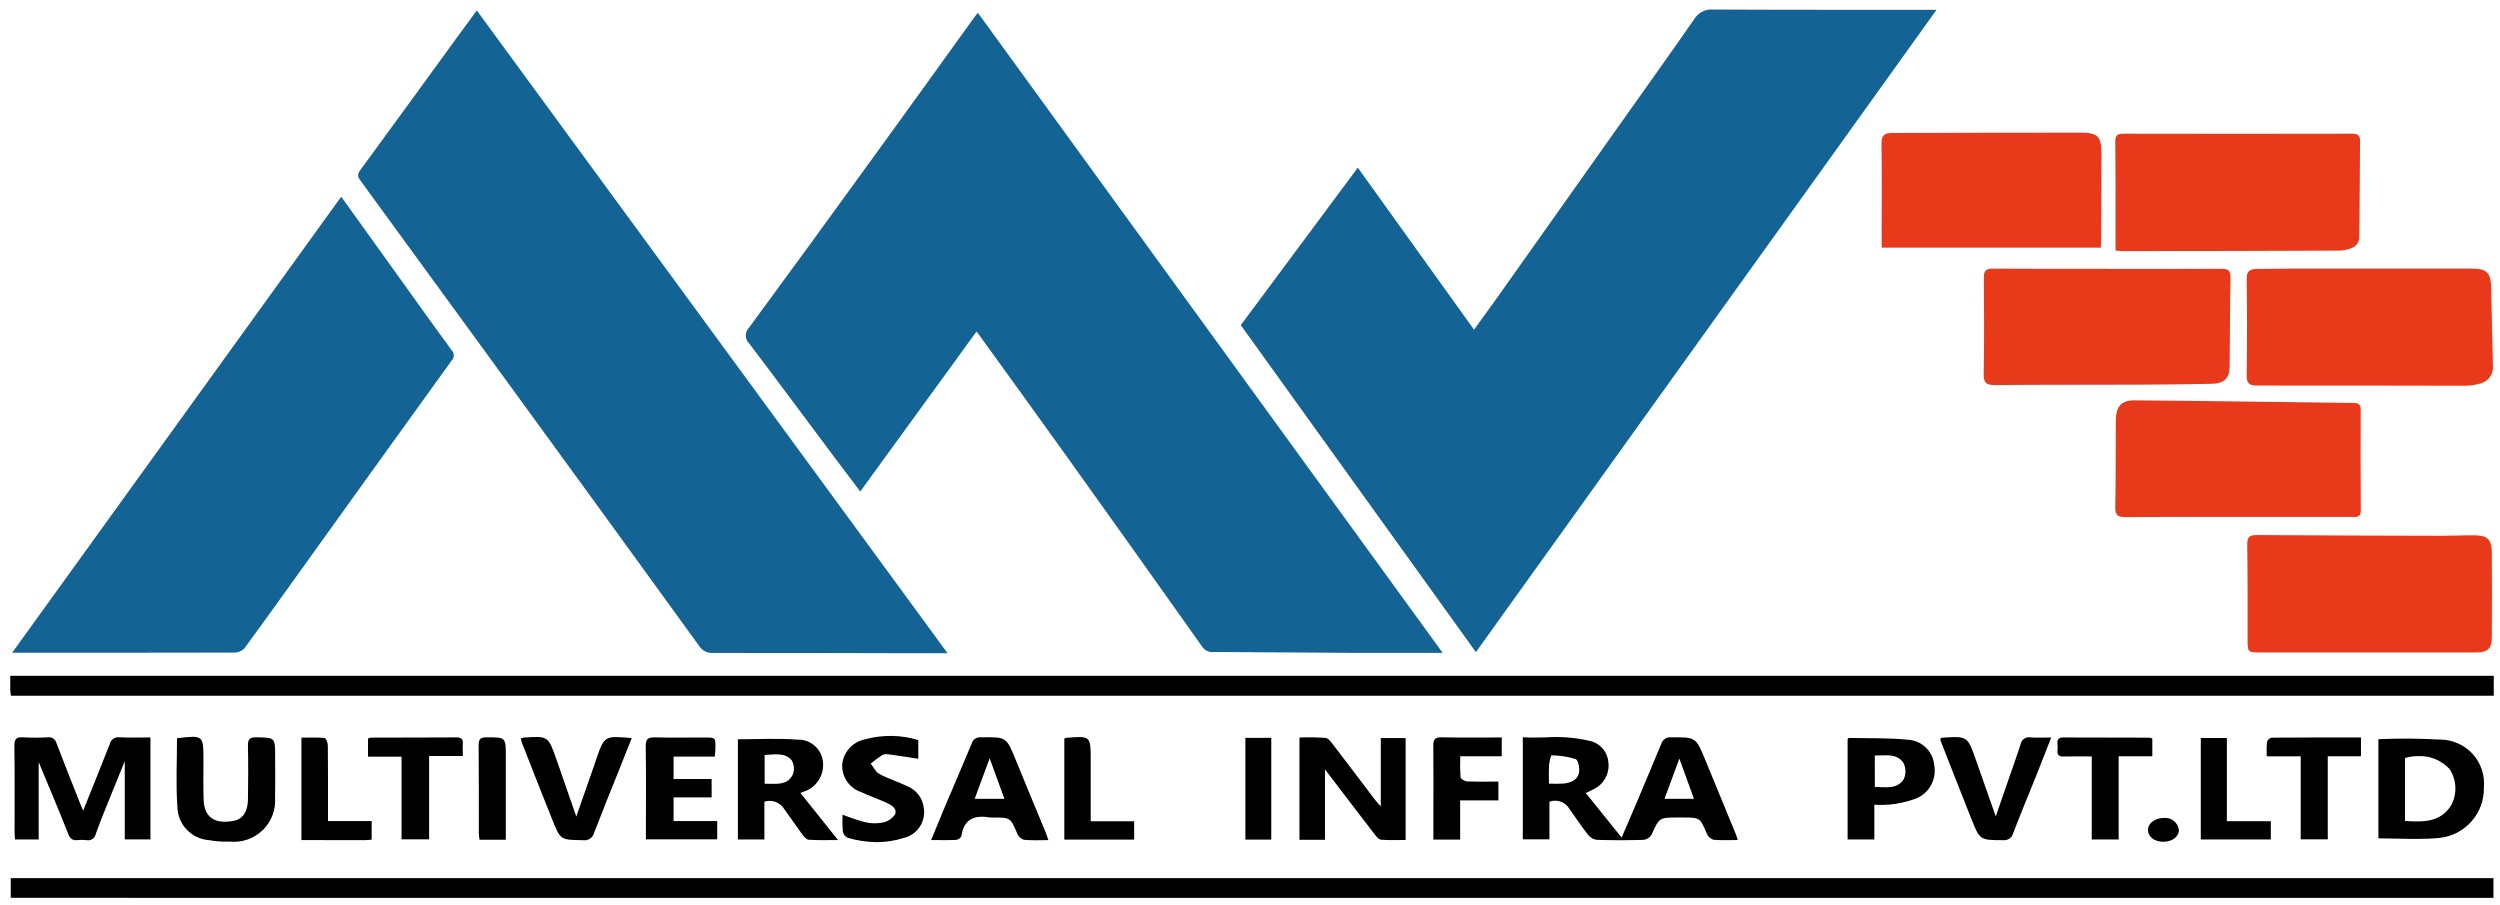
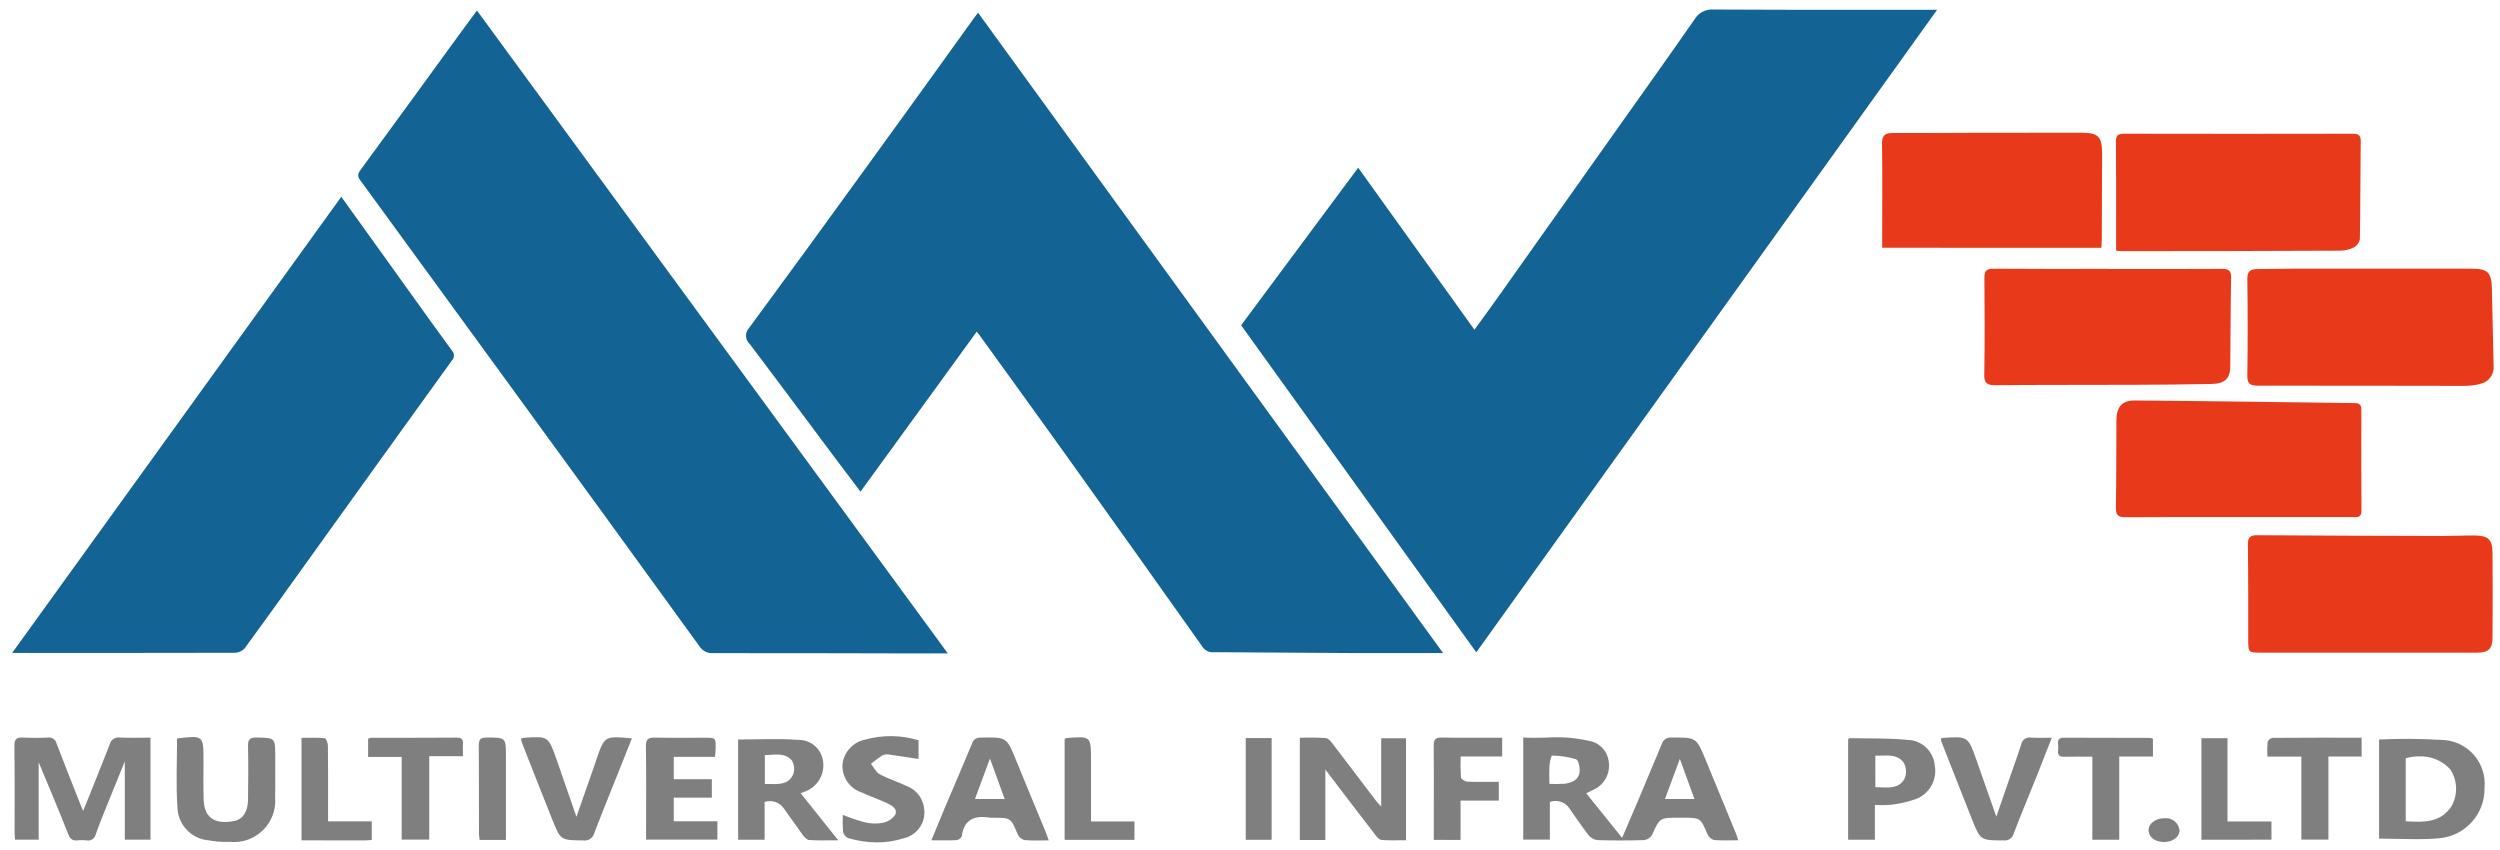
- <svg xmlns="http://www.w3.org/2000/svg" width="201.329" height="72.805" viewBox="0 0 201.329 72.805">
-   <g id="logo" transform="translate(218.658 -169.234)">
-     <path id="Union_2" data-name="Union 2" d="M-73.305-6.166c-4.694-.008-9.387-.025-14.081-.016a1.224,1.224,0,0,1-1.125-.578q-7.819-10.795-15.674-21.565-5.81-7.981-11.633-15.953c-.247-.337-.162-.535.055-.831q3.973-5.423,7.92-10.863c.454-.624.914-1.244,1.435-1.95L-68.5-6.165h-4.809Zm37.069-.026c-3.617-.017-7.234-.054-10.851-.067A.967.967,0,0,1-48-6.7q-5.453-7.7-10.94-15.365c-2.329-3.255-4.681-6.493-7.023-9.74-.04-.054-.083-.105-.205-.261l-9.361,12.882c-.7-.923-1.367-1.8-2.03-2.689-2.3-3.074-4.584-6.16-6.9-9.217a.894.894,0,0,1-.027-1.289q4.979-6.769,9.9-13.575,4.107-5.662,8.188-11.344c.1-.144.218-.279.342-.437L-28.625-6.19c-1.651,0-3.249,0-4.827,0C-34.385-6.186-35.31-6.188-36.236-6.192ZM-142.915-6.2h-.914l26.5-36.726c1.813,2.526,3.586,5,5.359,7.465,1.173,1.633,2.337,3.273,3.53,4.892a.582.582,0,0,1,.014.827q-5.679,7.868-11.333,15.754c-1.786,2.487-3.564,4.981-5.376,7.449a1.126,1.126,0,0,1-.807.327q-5.068.016-10.136.013Zm98.031-26.382,9.424-12.683L-26.1-32.219c.723-1,1.369-1.879,2-2.769q4.424-6.238,8.841-12.483c2.3-3.247,4.614-6.483,6.887-9.748A1.619,1.619,0,0,1-6.863-58c3.77.022,7.54.022,11.311.022h6.7L-25.949-6.249Z" transform="translate(-73.852 228)" fill="#136394" stroke="rgba(0,0,0,0)" stroke-miterlimit="10" stroke-width="1" />
-     <path id="Union_3" data-name="Union 3" d="M-143.793-40.116V-41.7H56.143v1.586Zm67.4-4.838a.73.73,0,0,1-.394-.512,10.21,10.21,0,0,1-.018-1.347,16.837,16.837,0,0,0,1.748.587,3.4,3.4,0,0,0,1.423.059,1.593,1.593,0,0,0,1.054-.666c.207-.511-.336-.781-.752-.97-.644-.292-1.318-.52-1.958-.82A2.241,2.241,0,0,1-76.831-50.9,2.3,2.3,0,0,1-75-52.879a7.714,7.714,0,0,1,4.293.057v1.506c-.8-.122-1.581-.248-2.363-.353a.892.892,0,0,0-.538.053,11.025,11.025,0,0,0-.929.69c.228.284.4.674.694.833.7.376,1.473.615,2.192.96a2.167,2.167,0,0,1,1.393,1.809,2.128,2.128,0,0,1-1.624,2.385,7.042,7.042,0,0,1-2.165.337A8.454,8.454,0,0,1-76.4-44.954Zm105.959.323c-.709,0-1.22-.381-1.246-.922s.545-.988,1.256-.994a1.107,1.107,0,0,1,1.239,1c-.023.523-.556.914-1.245.914Zm-157.389-.131a2.739,2.739,0,0,1-2.55-2.7c-.129-1.814-.03-3.643-.03-5.508,2.127-.251,2.126-.251,2.128,1.778,0,1.051-.018,2.1.014,3.155.05,1.67,1.161,1.965,2.46,1.713.706-.137,1.1-.774,1.111-1.7.021-1.44.031-2.882,0-4.321-.013-.537.136-.71.69-.7,1.5.034,1.5.008,1.5,1.527,0,1.1.017,2.2-.008,3.293a3.319,3.319,0,0,1-3.614,3.583l-.226,0A7.425,7.425,0,0,1-127.828-44.762Zm111.77-.023a1.072,1.072,0,0,1-.7-.385c-.535-.683-1.016-1.409-1.519-2.116a1.33,1.33,0,0,0-1.608-.57v3.029h-2.144v-8.217c.609.034,1.219.021,1.827.007a11.963,11.963,0,0,1,3.486.264,1.915,1.915,0,0,1,1.572,1.692,2.11,2.11,0,0,1-1.175,2.213c-.233.13-.479.234-.638.311l2.887,3.59c.425-.987.838-1.933,1.239-2.884q.987-2.336,1.959-4.677a.723.723,0,0,1,.769-.513c2.014-.016,2.011-.03,2.793,1.875Q-6.1-48.217-4.88-45.272c.059.142.1.293.164.5-.689,0-1.33.038-1.961-.023a.843.843,0,0,1-.523-.479c-.558-1.306-.545-1.311-1.976-1.312H-9.52c-1.526,0-1.509.007-2.134,1.381a.866.866,0,0,1-.629.419q-.954.03-1.909.03Q-15.125-44.757-16.058-44.785Zm5.441-3.308h2.371c-.384-1.058-.754-2.074-1.175-3.235Zm-9.3-2.592c-.031.426-.007.856-.007,1.373a11.024,11.024,0,0,0,1.2-.008c.569-.067,1.124-.279,1.225-.9.057-.349-.066-.993-.272-1.07a6.716,6.716,0,0,0-1.962-.3h0A3.256,3.256,0,0,0-19.921-50.685Zm-119.27,5.375c-.75-1.9-1.551-3.787-2.362-5.744v6.235h-1.9c-.014-.2-.04-.4-.04-.6,0-2.311.016-4.623-.015-6.934-.007-.555.164-.722.7-.688a19.585,19.585,0,0,0,1.991,0,.621.621,0,0,1,.7.471c.642,1.684,1.311,3.356,1.973,5.032.049.124.108.245.176.4.726-1.813,1.445-3.579,2.137-5.357a.709.709,0,0,1,.8-.548c.8.039,1.6.011,2.481.011v8.211h-2.069v-6.305c-.51,1.257-.984,2.412-1.448,3.57-.306.762-.618,1.523-.888,2.3a.629.629,0,0,1-.764.49,2.963,2.963,0,0,0-.686,0,1.164,1.164,0,0,1-.134.008C-138.882-44.758-139.045-44.941-139.19-45.311Zm76.978.518a.847.847,0,0,1-.527-.479c-.548-1.305-.536-1.31-1.965-1.313a1.31,1.31,0,0,1-.206,0c-1.228-.211-2.13.066-2.327,1.489a.552.552,0,0,1-.416.311c-.637.035-1.276.014-2.029.014.388-.937.742-1.812,1.109-2.679.72-1.7,1.455-3.395,2.162-5.1a.664.664,0,0,1,.7-.49c2.105-.043,2.092-.05,2.869,1.875.77,1.9,1.57,3.8,2.354,5.7.085.206.152.419.253.7-.393,0-.765.012-1.126.012C-61.652-44.758-61.933-44.765-62.213-44.792Zm-3.954-3.3h2.385l-1.185-3.259C-65.365-50.269-65.759-49.2-66.166-48.092ZM-97.72-44.759c-1.785-.025-1.8,0-2.456-1.635-.82-2.038-1.616-4.085-2.42-6.129-.049-.123-.076-.255-.126-.424a1.162,1.162,0,0,1,.207-.071c2-.141,2-.142,2.666,1.747.521,1.482,1.031,2.968,1.6,4.609.521-1.487.991-2.83,1.46-4.173.053-.15.1-.3.152-.455.654-1.887.654-1.887,2.854-1.687-.334.839-.656,1.65-.98,2.46-.686,1.719-1.387,3.433-2.049,5.162a.8.8,0,0,1-.877.6Zm114.34,0c-1.828-.011-1.835.008-2.523-1.721-.836-2.1-1.659-4.208-2.486-6.314a.585.585,0,0,1,0-.163c.061-.032.081-.051.1-.052,2.085-.142,2.083-.141,2.776,1.848.5,1.434,1.006,2.865,1.577,4.486l1.107-3.2c.3-.864.608-1.724.892-2.593a.678.678,0,0,1,.787-.571c.518.042,1.042.01,1.68.01-.416,1.059-.789,2.03-1.176,3-.628,1.568-1.286,3.125-1.885,4.7a.745.745,0,0,1-.834.566Zm-50.046-.035c-.179-.013-.374-.23-.5-.4-1.314-1.7-2.615-3.416-4.03-5.27v5.672H-40.01v-8.233a19.431,19.431,0,0,1,2.1.028c.229.024.457.344.631.57,1.143,1.489,2.271,2.989,3.406,4.483.091.12.2.224.413.453v-5.491h2v8.207c-.357,0-.714.008-1.068.008C-32.831-44.767-33.129-44.773-33.426-44.795Zm-46.1,0c-.175-.012-.372-.233-.5-.4-.5-.68-.972-1.386-1.474-2.067a1.38,1.38,0,0,0-1.6-.6v3.046h-2.133v-8.07c1.633,0,3.234-.094,4.816.03a1.984,1.984,0,0,1,2.033,1.793,2.257,2.257,0,0,1-1.558,2.4c-.1.047-.209.085-.257.1l3.029,3.792c-.5,0-.932.008-1.341.008C-78.861-44.767-79.192-44.772-79.523-44.793ZM-82.67-49.3c.75.018,1.459.036,1.847-.724a1.309,1.309,0,0,0-.086-1.178c-.566-.654-1.388-.446-2.171-.42v2.318H-83C-82.892-49.306-82.781-49.3-82.67-49.3Zm-37.713,4.532v-8.25c.616,0,1.246-.029,1.868.028.107.01.255.387.257.6.022,1.737.013,3.476.013,5.214v.88h3.517v1.494c-.167.014-.32.037-.474.037l-3.09,0Zm14.343-.028a4.113,4.113,0,0,1-.056-.481c0-2.379.005-4.757-.016-7.135,0-.475.136-.629.622-.63,1.564,0,1.564-.022,1.565,1.538q0,2.951,0,5.9v.807Zm47.093-.007v-8.119c.05-.031.086-.072.125-.076,2-.167,2-.167,2,1.82,0,1.6,0,3.2,0,4.894h3.5v1.48Zm29.721,0c0-.761,0-1.488,0-2.216,0-1.783.015-3.566-.006-5.349-.006-.492.12-.686.653-.674,1.6.033,3.2.012,4.859.012v1.511h-3.342a15.542,15.542,0,0,0,.025,1.694c.015.134.336.324.523.333.821.036,1.644.015,2.524.015v1.512h-3.08v3.162Zm-15.14-.005V-53h2.086v8.192Zm76.941-.009v-8.17h2.1v6.7h3.54v1.469Zm-8.781,0v-6.685c-.8,0-1.544-.018-2.287.005-.571.017-.482-.377-.457-.7s-.222-.837.463-.833c2.31.011,4.62.009,6.93.015a1.071,1.071,0,0,1,.229.064v1.434H25.961v6.7Zm-19.661,0V-52.9c.039-.035.072-.093.1-.092,1.573.035,3.155-.014,4.718.141a2.246,2.246,0,0,1,2.156,2.047,2.42,2.42,0,0,1-1.517,2.713,8.706,8.706,0,0,1-2.048.464,8.429,8.429,0,0,1-1.256.012v2.8ZM6.324-49.05c.885.014,1.812.215,2.333-.634a1.474,1.474,0,0,0-.045-1.326c-.438-.625-1.107-.6-1.789-.578-.167.005-.334.012-.5.008Zm-118.645,4.225v-6.658h-2.7v-1.464a.882.882,0,0,1,.244-.072c2.29-.007,4.578,0,6.868-.017.372,0,.557.109.525.509-.023.3,0,.592,0,.987H-110.1v6.715Zm152.942,0V-51.51H37.886a8.4,8.4,0,0,1,.018-1.165.526.526,0,0,1,.377-.34c2.378-.021,4.756-.014,7.193-.014v1.514H42.8v6.688Zm-133.264,0v-.637c0-2.287.022-4.575-.013-6.861-.01-.6.2-.729.747-.715,1.326.033,2.653.011,3.98.011.9,0,.9,0,.882.9,0,.178-.026.356-.049.64h-3.317v1.8h3.064v1.484h-3.064V-46.3H-86.9v1.473Zm139.521-.079v-7.987a49.342,49.342,0,0,1,4.985.032A3.535,3.535,0,0,1,55.373-49a3.988,3.988,0,0,1-3.6,4.06c-.613.06-1.231.079-1.852.079C48.918-44.859,47.905-44.907,46.878-44.907Zm2.146-6.473v5.071c1.463.091,2.842.127,3.712-1.256a2.863,2.863,0,0,0-.123-2.923,3.234,3.234,0,0,0-2.52-1.045A3.675,3.675,0,0,0,49.025-51.38Zm-192.8-5.013a4,4,0,0,1-.055-.427c-.006-.385,0-.77,0-1.181h200v1.607Z" transform="translate(-74 281.654)" stroke="rgba(0,0,0,0)" stroke-miterlimit="10" stroke-width="1" />
-     <path id="Union_1" data-name="Union 1" d="M-113.324-16.135c-1.011,0-1.021-.032-1.021-1.058,0-2.542.009-5.083-.027-7.625-.009-.613.187-.777.783-.772,4.947.037,9.894.047,14.841.059.422,0,.846-.01,1.269-.02.47-.011.94-.022,1.41-.018,1.031.008,1.385.343,1.392,1.356q.027,3.429,0,6.859c-.005.917-.33,1.217-1.265,1.219q-4.329.009-8.658,0l-4.9,0Q-111.409-16.13-113.324-16.135ZM-125-27.83c.05-2.334.022-4.669.044-7,.011-1.1.432-1.616,1.509-1.608,5.9.047,11.807.139,17.711.212.382.005.5.187.5.559-.009,2.7-.011,5.4.009,8.1,0,.594-.378.518-.738.518q-4.567,0-9.136,0c-3.022,0-6.044-.012-9.067.01h-.031C-124.771-27.039-125.019-27.166-125-27.83Zm11.43-9.8c-.671,0-.855-.19-.846-.849q.053-3.881,0-7.763c-.008-.608.267-.765.762-.775q1.374-.027,2.748-.031,3.093-.007,6.184,0v0q4.192,0,8.383,0c1.27,0,1.583.312,1.611,1.57q.069,3.116.139,6.233A1.349,1.349,0,0,1-95.6-37.792a4.923,4.923,0,0,1-1.417.178C-102.536-37.615-108.056-37.643-113.575-37.629Zm-22.024-.917c.044-2.585.032-5.171.009-7.756,0-.56.155-.747.734-.743,3.066.027,6.133.013,9.2.013v.009c3.066,0,6.133.011,9.2-.009.559,0,.743.151.73.74-.052,2.378-.038,4.757-.068,7.137-.013.945-.447,1.364-1.463,1.386-2.013.043-4.028.061-6.042.069-3.8.014-7.6,0-11.4.032h-.035C-135.372-37.668-135.61-37.841-135.6-38.546ZM-124.98-48.5V-50.6c0-2.222.011-4.443-.018-6.665-.007-.531.18-.649.677-.648q9.175.02,18.348,0c.434,0,.691.067.686.584-.028,2.632-.023,5.266-.068,7.9a.939.939,0,0,1-.464.658,2.552,2.552,0,0,1-1.116.273q-8.8.039-17.591.038C-124.639-48.46-124.752-48.481-124.98-48.5Zm-18.834-.234v-1.413c0-2.31.026-4.622-.014-6.932-.012-.666.21-.895.848-.891,2.037.01,4.072-.013,6.109-.016q4.531-.009,9.061-.01c1.4,0,1.7.3,1.7,1.687q-.011,3.4-.023,6.795c0,.247-.022.494-.034.78Z" transform="translate(76.688 237.913)" fill="#e8391b" stroke="rgba(0,0,0,0)" stroke-miterlimit="10" stroke-width="1" />
+ <svg xmlns="http://www.w3.org/2000/svg" width="201.272" height="68.415" viewBox="0 0 201.272 68.415">
+   <g id="logo" transform="translate(218.658 -169.233)">
+     <path id="Union_2" data-name="Union 2" d="M-73.305-6.166c-4.694-.008-9.387-.025-14.081-.016a1.224,1.224,0,0,1-1.125-.578q-7.819-10.8-15.674-21.565-5.81-7.981-11.633-15.953c-.247-.337-.162-.535.055-.831q3.973-5.423,7.92-10.863c.454-.624.914-1.244,1.435-1.95L-68.5-6.165h-4.809Zm37.069-.026c-3.617-.017-7.234-.054-10.851-.067A.967.967,0,0,1-48-6.7q-5.453-7.7-10.94-15.365c-2.329-3.255-4.681-6.493-7.023-9.74-.04-.054-.083-.1-.205-.261l-9.361,12.882c-.7-.923-1.367-1.8-2.03-2.689-2.3-3.074-4.584-6.16-6.9-9.217a.894.894,0,0,1-.288-.639.894.894,0,0,1,.261-.65q4.979-6.769,9.9-13.575Q-70.479-51.616-66.4-57.3c.1-.144.218-.279.342-.437L-28.625-6.19h-4.827C-34.385-6.186-35.31-6.188-36.236-6.192ZM-142.915-6.2h-.914l26.5-36.726c1.813,2.526,3.586,5,5.359,7.465,1.173,1.633,2.337,3.273,3.53,4.892a.582.582,0,0,1,.179.411.582.582,0,0,1-.165.416q-5.679,7.868-11.333,15.754c-1.786,2.487-3.564,4.981-5.376,7.449a1.126,1.126,0,0,1-.807.327q-5.068.016-10.136.013Zm98.031-26.382,9.424-12.683,9.36,13.046c.723-1,1.369-1.879,2-2.769q4.424-6.238,8.841-12.483c2.3-3.247,4.614-6.483,6.887-9.748A1.619,1.619,0,0,1-6.863-58c3.77.022,7.54.022,11.311.022h6.7l-37.1,51.729Z" transform="translate(-73.852 228)" fill="#136394" stroke="rgba(0,0,0,0)" stroke-miterlimit="10" stroke-width="1" />
+     <path id="Union_3" data-name="Union 3" d="M-76.393-44.954a.73.73,0,0,1-.394-.512,10.209,10.209,0,0,1-.018-1.347,16.836,16.836,0,0,0,1.748.587,3.4,3.4,0,0,0,1.423.059,1.593,1.593,0,0,0,1.054-.666c.207-.511-.336-.781-.752-.97-.644-.292-1.318-.52-1.958-.82A2.241,2.241,0,0,1-76.831-50.9,2.3,2.3,0,0,1-75-52.879a7.714,7.714,0,0,1,4.293.057v1.506c-.8-.122-1.581-.248-2.363-.353a.892.892,0,0,0-.538.053,11.027,11.027,0,0,0-.929.69c.228.284.4.674.694.833.7.376,1.473.615,2.192.96a2.167,2.167,0,0,1,1.393,1.809,2.128,2.128,0,0,1-1.624,2.385,7.042,7.042,0,0,1-2.165.337,8.454,8.454,0,0,1-2.353-.352Zm105.959.323c-.709,0-1.22-.381-1.246-.922s.545-.988,1.256-.994a1.107,1.107,0,0,1,.832.237,1.107,1.107,0,0,1,.407.763c-.023.523-.556.914-1.245.914Zm-157.389-.131a2.739,2.739,0,0,1-2.55-2.7c-.129-1.814-.03-3.643-.03-5.508,2.127-.251,2.126-.251,2.128,1.778,0,1.051-.018,2.1.014,3.155.05,1.67,1.161,1.965,2.46,1.713.706-.137,1.1-.774,1.111-1.7.021-1.44.031-2.882,0-4.321-.013-.537.136-.71.69-.7,1.5.034,1.5.008,1.5,1.527,0,1.1.017,2.2-.008,3.293a3.319,3.319,0,0,1-.971,2.635,3.319,3.319,0,0,1-2.643.948h-.226a7.425,7.425,0,0,1-1.48-.12Zm111.77-.023a1.072,1.072,0,0,1-.7-.385c-.535-.683-1.016-1.409-1.519-2.116a1.33,1.33,0,0,0-1.608-.57v3.029h-2.144v-8.217c.609.034,1.219.021,1.827.007a11.963,11.963,0,0,1,3.486.264,1.915,1.915,0,0,1,1.572,1.692,2.11,2.11,0,0,1-1.175,2.213c-.233.13-.479.234-.638.311l2.887,3.59c.425-.987.838-1.933,1.239-2.884q.987-2.336,1.959-4.677a.723.723,0,0,1,.769-.513c2.014-.016,2.011-.03,2.793,1.875Q-6.1-48.217-4.88-45.272c.059.142.1.293.164.5-.689,0-1.33.038-1.961-.023a.843.843,0,0,1-.523-.479c-.558-1.306-.545-1.311-1.976-1.312H-9.52c-1.526,0-1.509.007-2.134,1.381a.866.866,0,0,1-.629.419q-.954.03-1.909.03-.933,0-1.866-.029Zm5.441-3.308h2.371c-.384-1.058-.754-2.074-1.175-3.235Zm-9.3-2.592c-.031.426-.007.856-.007,1.373a11.025,11.025,0,0,0,1.2-.008c.569-.067,1.124-.279,1.225-.9.057-.349-.066-.993-.272-1.07a6.716,6.716,0,0,0-1.962-.3h0a3.256,3.256,0,0,0-.193.9Zm-119.27,5.375c-.75-1.9-1.551-3.787-2.362-5.744v6.235h-1.9c-.014-.2-.04-.4-.04-.6,0-2.311.016-4.623-.015-6.934-.007-.555.164-.722.7-.688a19.588,19.588,0,0,0,1.991,0,.621.621,0,0,1,.7.471c.642,1.684,1.311,3.356,1.973,5.032.049.124.108.245.176.4.726-1.813,1.445-3.579,2.137-5.357a.709.709,0,0,1,.8-.548c.8.039,1.6.011,2.481.011v8.211h-2.069v-6.305c-.51,1.257-.984,2.412-1.448,3.57-.306.762-.618,1.523-.888,2.3a.629.629,0,0,1-.278.408.629.629,0,0,1-.486.082,2.963,2.963,0,0,0-.686,0,1.162,1.162,0,0,1-.134.008c-.352,0-.515-.183-.66-.553Zm76.978.518a.847.847,0,0,1-.527-.479c-.548-1.305-.536-1.31-1.965-1.313a1.31,1.31,0,0,1-.206,0c-1.228-.211-2.13.066-2.327,1.489a.552.552,0,0,1-.416.311c-.637.035-1.276.014-2.029.014.388-.937.742-1.812,1.109-2.679.72-1.7,1.455-3.4,2.162-5.1a.664.664,0,0,1,.7-.49c2.1-.043,2.092-.05,2.869,1.875.77,1.9,1.57,3.8,2.354,5.7.085.206.152.419.253.7-.393,0-.765.012-1.126.012-.3-.006-.58-.013-.86-.04Zm-3.954-3.3h2.385l-1.185-3.259c-.407,1.082-.8,2.151-1.208,3.259ZM-97.72-44.759c-1.785-.025-1.8,0-2.456-1.635-.82-2.038-1.616-4.085-2.42-6.129-.049-.123-.076-.255-.126-.424a1.162,1.162,0,0,1,.207-.071c2-.141,2-.142,2.666,1.747.521,1.482,1.031,2.968,1.6,4.609.521-1.487.991-2.83,1.46-4.173.053-.15.1-.3.152-.455.654-1.887.654-1.887,2.854-1.687-.334.839-.656,1.65-.98,2.46-.686,1.719-1.387,3.433-2.049,5.162a.8.8,0,0,1-.877.6Zm114.34,0c-1.828-.011-1.835.008-2.523-1.721-.836-2.1-1.659-4.208-2.486-6.314a.585.585,0,0,1,0-.163c.061-.032.081-.051.1-.052,2.085-.142,2.083-.141,2.776,1.848.5,1.434,1.006,2.865,1.577,4.486l1.107-3.2c.3-.864.608-1.724.892-2.593a.678.678,0,0,1,.273-.452.678.678,0,0,1,.514-.119c.518.042,1.042.01,1.68.01-.416,1.059-.789,2.03-1.176,3-.628,1.568-1.286,3.125-1.885,4.7a.745.745,0,0,1-.834.566Zm-50.046-.035c-.179-.013-.374-.23-.5-.4-1.314-1.7-2.615-3.416-4.03-5.27v5.672H-40.01v-8.233a19.433,19.433,0,0,1,2.1.028c.229.024.457.344.631.57,1.143,1.489,2.271,2.989,3.406,4.483.091.12.2.224.413.453v-5.491h2v8.207c-.357,0-.714.008-1.068.008-.3,0-.6-.006-.9-.028Zm-46.1,0c-.175-.012-.372-.233-.5-.4-.5-.68-.972-1.386-1.474-2.067a1.38,1.38,0,0,0-1.6-.6v3.046h-2.133v-8.07c1.633,0,3.234-.094,4.816.03a1.984,1.984,0,0,1,2.033,1.793,2.257,2.257,0,0,1-1.558,2.4,2.251,2.251,0,0,1-.257.1l3.029,3.792c-.5,0-.932.008-1.341.008-.35,0-.681-.01-1.012-.031ZM-82.67-49.3c.75.018,1.459.036,1.847-.724a1.309,1.309,0,0,0-.086-1.178c-.566-.654-1.388-.446-2.171-.42V-49.3H-83C-82.892-49.306-82.781-49.3-82.67-49.3Zm-37.713,4.532v-8.25c.616,0,1.246-.029,1.868.028.107.01.255.387.257.6.022,1.737.013,3.476.013,5.214v.88h3.517V-44.8c-.167.014-.32.037-.474.037h-3.09Zm14.343-.028a4.113,4.113,0,0,1-.056-.481c0-2.379,0-4.757-.016-7.135,0-.475.136-.629.622-.63,1.564,0,1.564-.022,1.565,1.538V-44.8Zm47.093-.007v-8.119c.05-.031.086-.072.125-.076,2-.167,2-.167,2,1.82v4.894h3.5v1.48Zm29.721,0v-2.216c0-1.783.015-3.566-.006-5.349-.006-.492.12-.686.653-.674,1.6.033,3.2.012,4.859.012v1.511h-3.342a15.543,15.543,0,0,0,.025,1.694c.015.134.336.324.523.333.821.036,1.644.015,2.524.015v1.512h-3.08V-44.8Zm-15.14-.005V-53h2.086v8.192Zm76.941-.009v-8.17h2.1v6.7h3.54v1.469Zm-8.781,0V-51.5c-.8,0-1.544-.018-2.287.005-.571.017-.482-.377-.457-.7s-.222-.837.463-.833c2.31.011,4.62.009,6.93.015a1.071,1.071,0,0,1,.229.064v1.434H25.961v6.7Zm-19.661,0V-52.9c.039-.035.072-.093.1-.092,1.573.035,3.155-.014,4.718.141A2.246,2.246,0,0,1,11.107-50.8,2.42,2.42,0,0,1,9.59-48.091a8.706,8.706,0,0,1-2.048.464,8.429,8.429,0,0,1-1.256.012v2.8ZM6.324-49.05c.885.014,1.812.215,2.333-.634a1.474,1.474,0,0,0-.045-1.326c-.438-.625-1.107-.6-1.789-.578-.167.005-.334.012-.5.008Zm-118.645,4.225v-6.658h-2.7v-1.464a.882.882,0,0,1,.244-.072c2.29-.007,4.578,0,6.868-.017.372,0,.557.109.525.509-.023.3,0,.592,0,.987H-110.1v6.715Zm152.942,0V-51.51H37.886a8.4,8.4,0,0,1,.018-1.165.526.526,0,0,1,.377-.34c2.378-.021,4.756-.014,7.193-.014v1.514H42.8v6.688Zm-133.264,0v-.637c0-2.287.022-4.575-.013-6.861-.01-.6.2-.729.747-.715,1.326.033,2.653.011,3.98.011.9,0,.9,0,.882.9,0,.178-.026.356-.049.64h-3.317v1.8h3.064V-48.2h-3.064v1.9H-86.9v1.473ZM46.878-44.9v-7.987a49.341,49.341,0,0,1,4.985.032,3.535,3.535,0,0,1,2.6,1.156,3.535,3.535,0,0,1,.905,2.7,3.988,3.988,0,0,1-3.6,4.06c-.613.06-1.231.079-1.852.079-1,0-2.016-.046-3.043-.046Zm2.146-6.473v5.071c1.463.091,2.842.127,3.712-1.256a2.863,2.863,0,0,0-.123-2.923,3.234,3.234,0,0,0-2.52-1.045,3.675,3.675,0,0,0-1.068.15Z" transform="translate(-74 281.654)" stroke="rgba(0,0,0,0)" stroke-miterlimit="10" stroke-width="1" opacity="0.5" />
+     <path id="Union_1" data-name="Union 1" d="M-113.324-16.135c-1.011,0-1.021-.032-1.021-1.058,0-2.542.009-5.083-.027-7.625-.009-.613.187-.777.783-.772,4.947.037,9.894.047,14.841.059.422,0,.846-.01,1.269-.02.47-.011.94-.022,1.41-.018,1.031.008,1.385.343,1.392,1.356q.027,3.429,0,6.859c0,.917-.33,1.217-1.265,1.219q-4.329.009-8.658,0h-4.9Q-111.409-16.13-113.324-16.135ZM-125-27.83c.05-2.334.022-4.669.044-7,.011-1.1.432-1.616,1.509-1.608,5.9.047,11.807.139,17.711.212.382.005.5.187.5.559-.009,2.7-.011,5.4.009,8.1,0,.594-.378.518-.738.518H-115.1c-3.022,0-6.044-.012-9.067.01h-.031C-124.771-27.039-125.019-27.166-125-27.83Zm11.43-9.8c-.671,0-.855-.19-.846-.849q.053-3.881,0-7.763c-.008-.608.267-.765.762-.775q1.374-.027,2.748-.031,3.093-.007,6.184,0h8.383c1.27,0,1.583.312,1.611,1.57q.069,3.116.139,6.233A1.349,1.349,0,0,1-95.6-37.792a4.923,4.923,0,0,1-1.417.178c-5.519,0-11.039-.029-16.558-.015Zm-22.024-.917c.044-2.585.032-5.171.009-7.756,0-.56.155-.747.734-.743,3.066.027,6.133.013,9.2.013v.009c3.066,0,6.133.011,9.2-.009.559,0,.743.151.73.74-.052,2.378-.038,4.757-.068,7.137-.013.945-.447,1.364-1.463,1.386-2.013.043-4.028.061-6.042.069-3.8.014-7.6,0-11.4.032h-.035c-.643,0-.881-.172-.871-.877ZM-124.98-48.5v-2.1c0-2.222.011-4.443-.018-6.665-.007-.531.18-.649.677-.648q9.175.02,18.348,0c.434,0,.691.067.686.584-.028,2.632-.023,5.266-.068,7.9a.939.939,0,0,1-.464.658,2.552,2.552,0,0,1-1.116.273q-8.8.039-17.591.038C-124.639-48.46-124.752-48.481-124.98-48.5Zm-18.834-.234v-1.413c0-2.31.026-4.622-.014-6.932-.012-.666.21-.9.848-.891,2.037.01,4.072-.013,6.109-.016q4.531-.009,9.061-.01c1.4,0,1.7.3,1.7,1.687q-.011,3.4-.023,6.8c0,.247-.022.494-.034.78Z" transform="translate(76.688 237.913)" fill="#e8391b" stroke="rgba(0,0,0,0)" stroke-miterlimit="10" stroke-width="1" />
  </g>
</svg>
